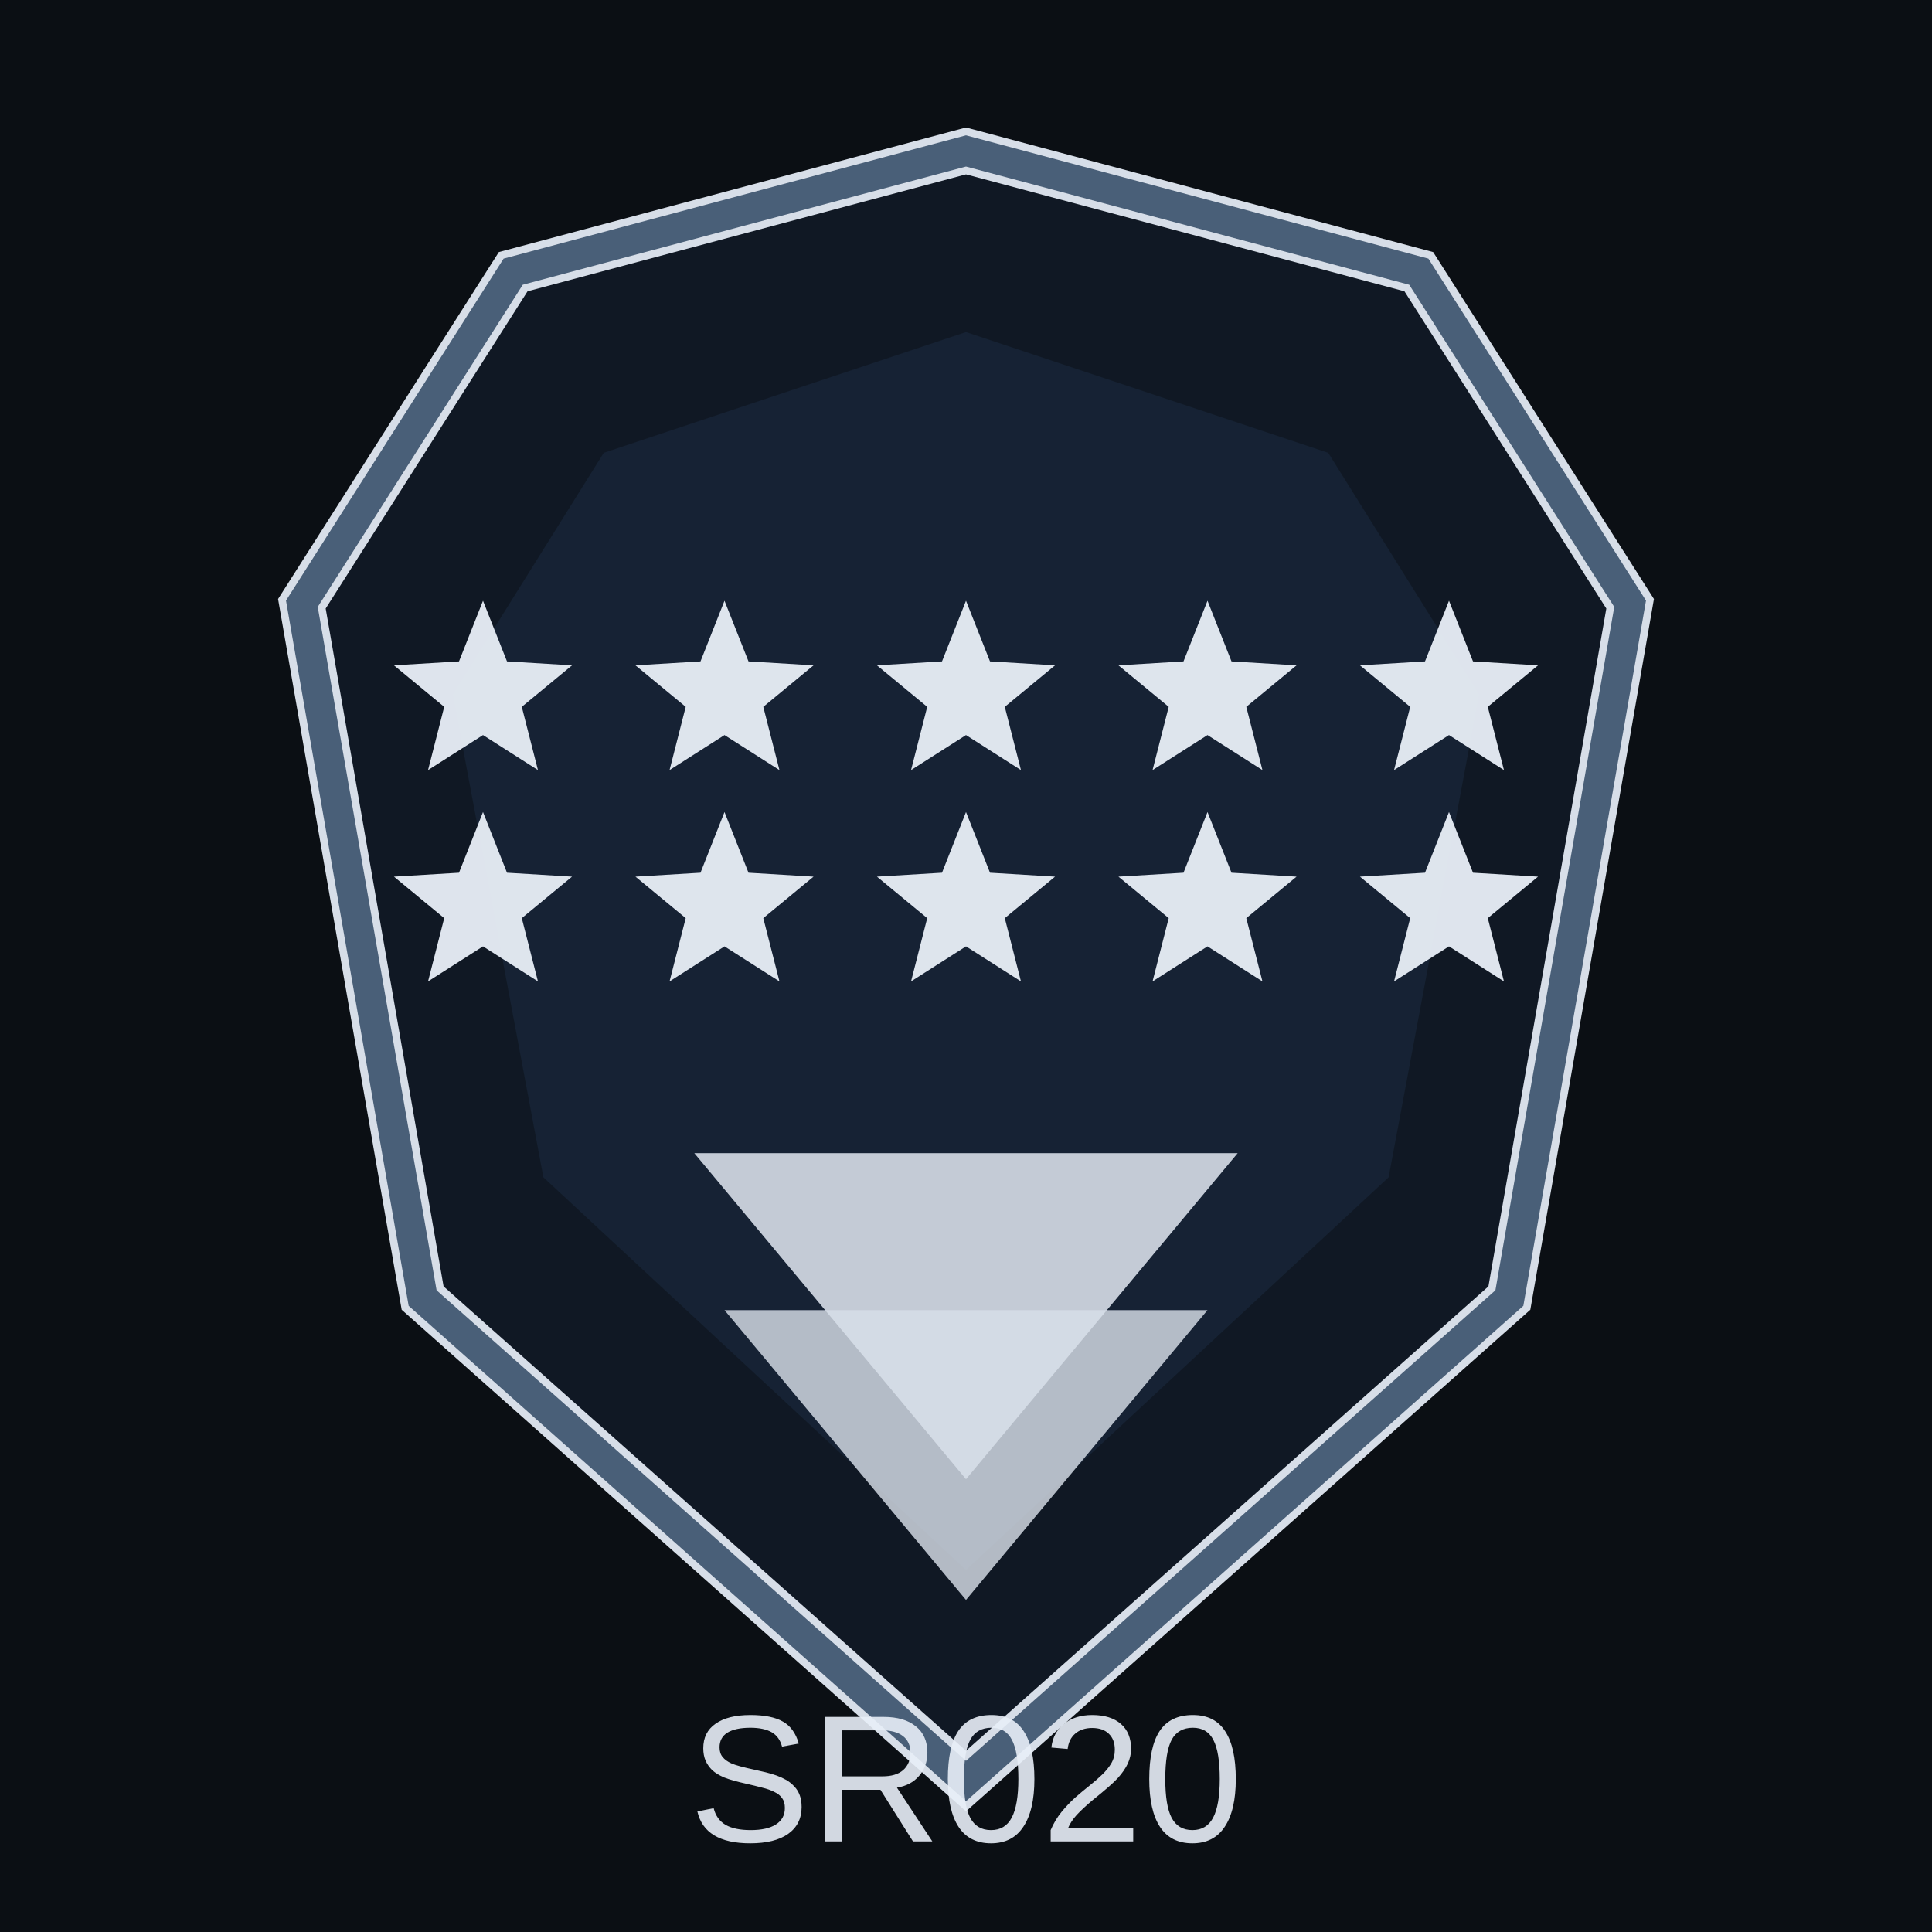
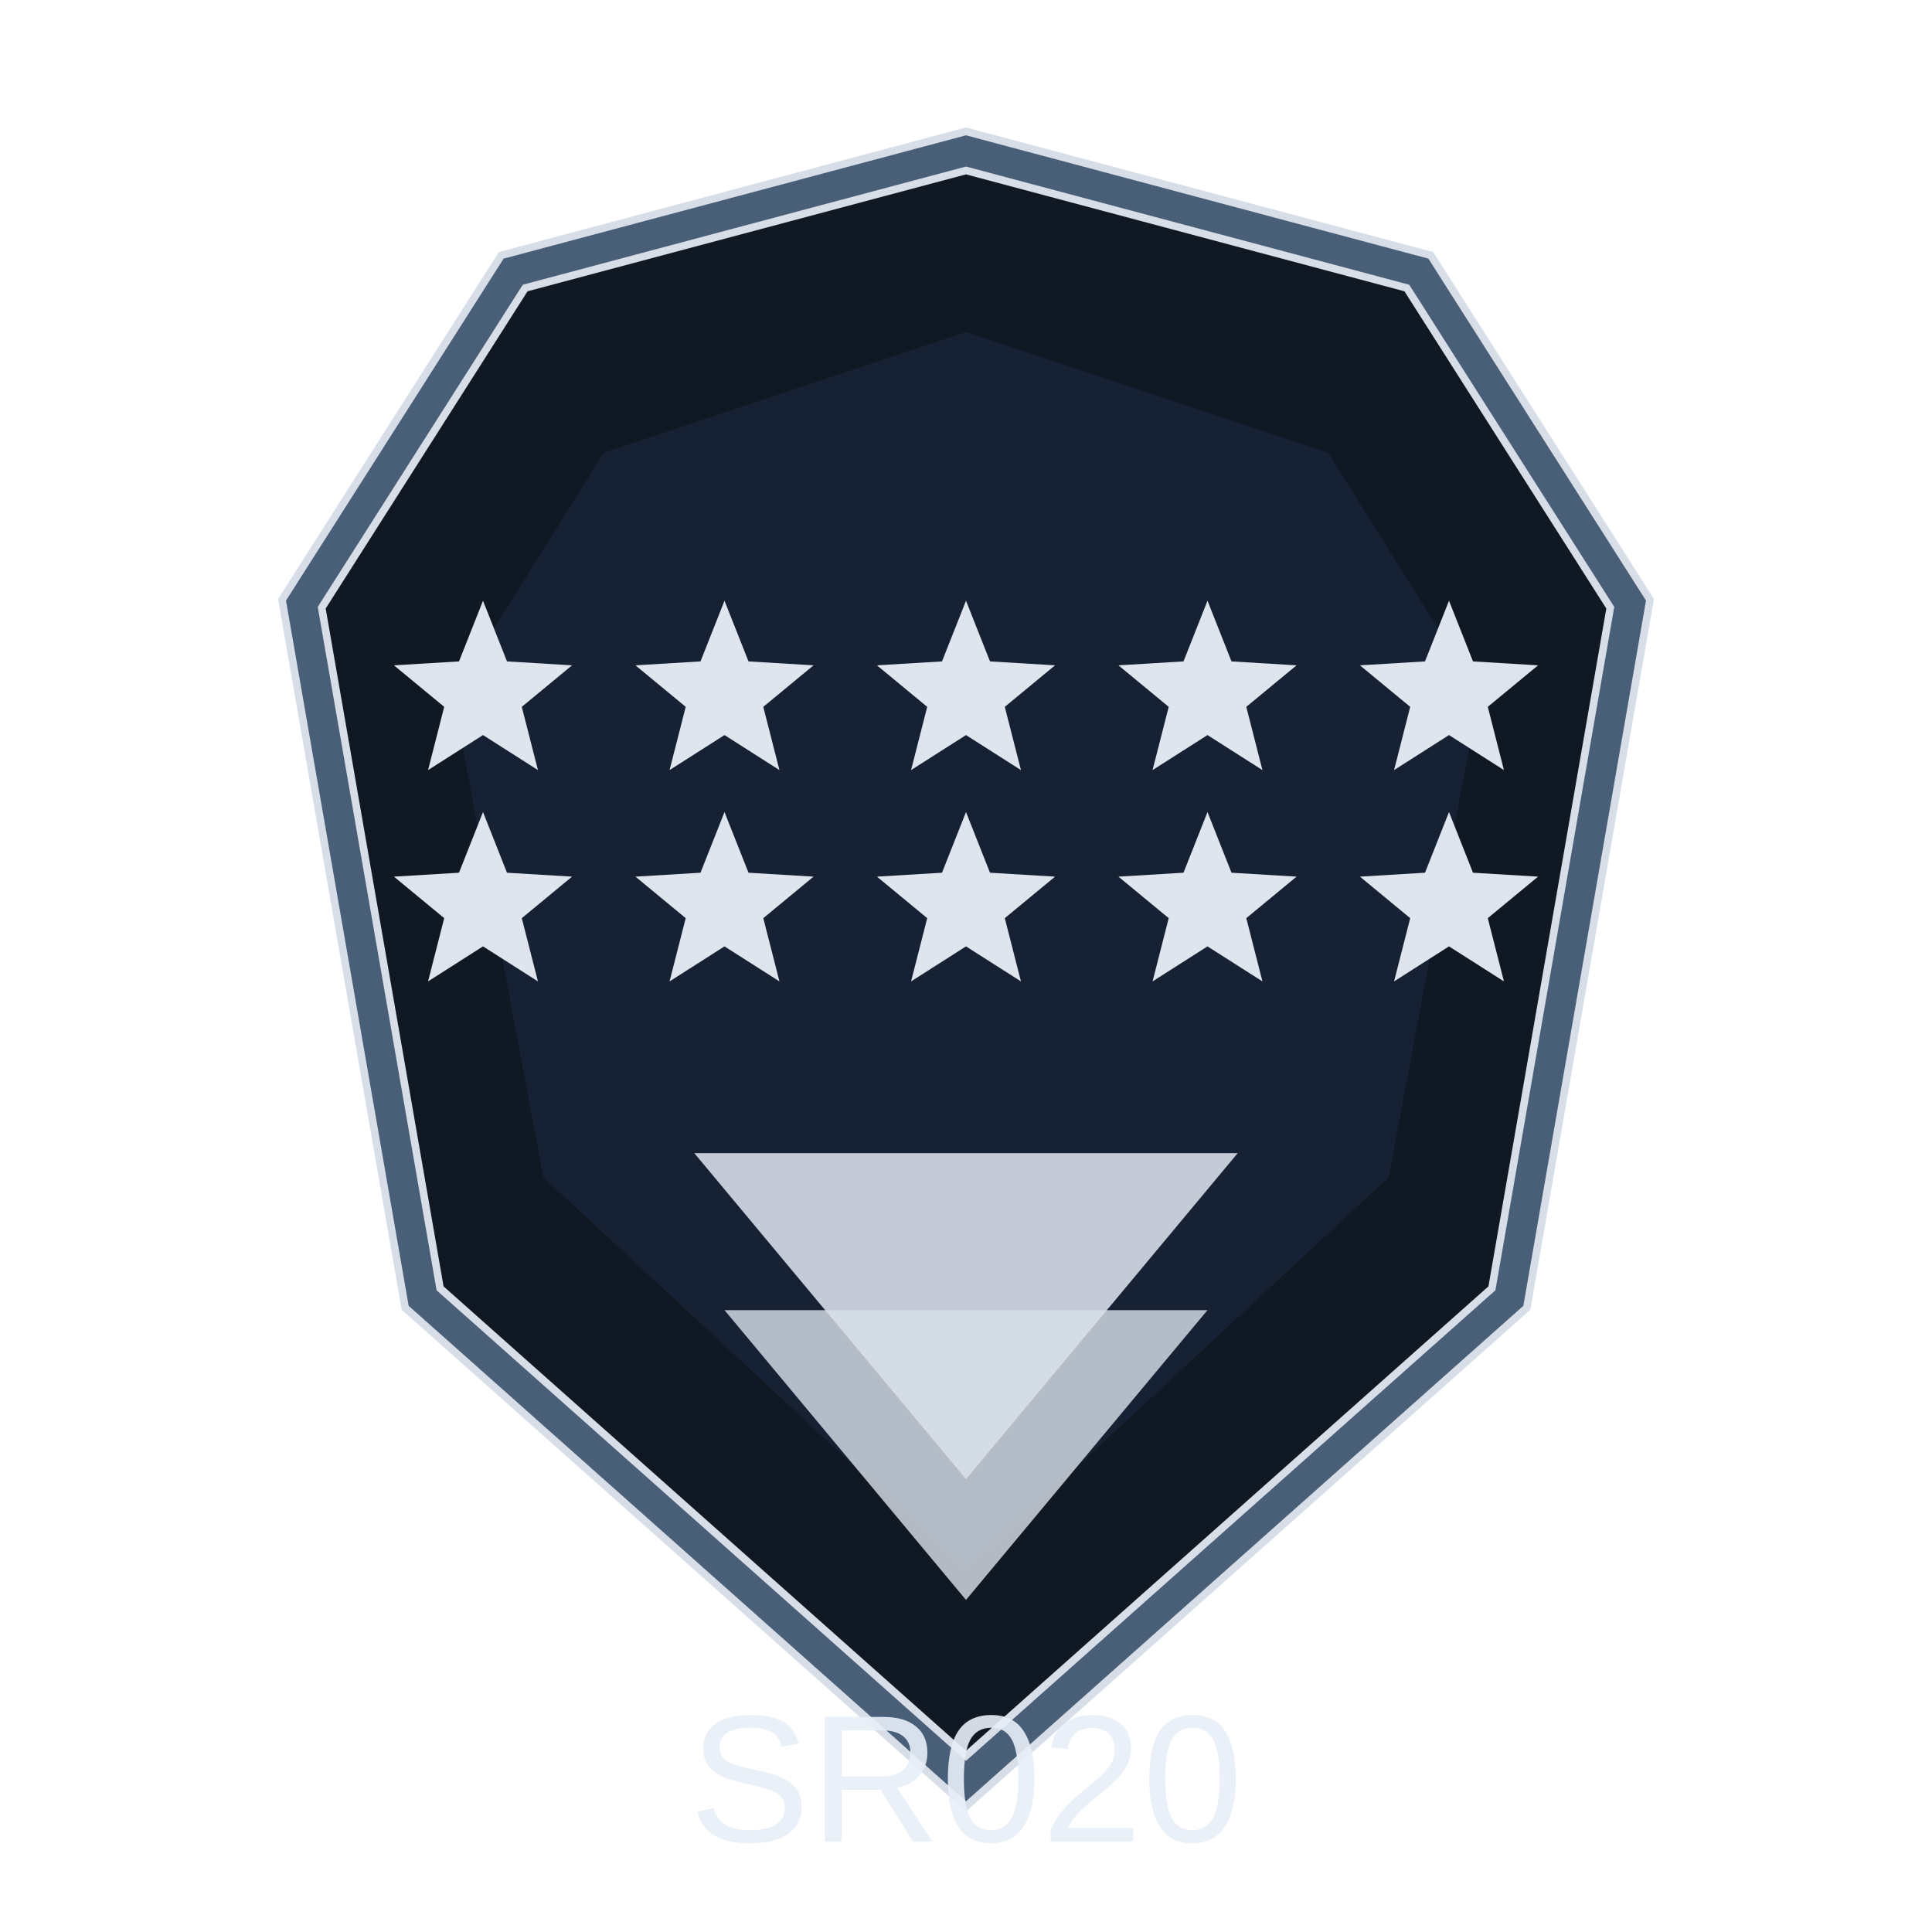
<svg xmlns="http://www.w3.org/2000/svg" width="128" height="128" viewBox="0 0 128 128">
-   <rect x="0" y="0" width="128" height="128" fill="#0b0f14" />
  <path d="M 64 10 L 94 18 L 108 40 L 100 86 L 64 118 L 28 86 L 20 40 L 34 18 Z" fill="#101824" stroke="#d7dee8" stroke-width="3" />
  <path d="M 64 10 L 94 18 L 108 40 L 100 86 L 64 118 L 28 86 L 20 40 L 34 18 Z" fill="none" stroke="#3a516b" stroke-width="2" opacity="0.9" />
  <path d="M64 22 L88 30 L98 46 L92 78 L64 104 L36 78 L30 46 L40 30 Z" fill="#162335" opacity="0.9" />
  <path d="M 46.00 76.40 L 64.00 98.00 L 82.00 76.40 L 53.00 76.40 L 64.00 89.60 L 75.00 76.40 Z" fill="#d7dee8" opacity="0.90" />
  <path d="M 48.00 86.80 L 64.00 106.00 L 80.00 86.80 L 55.00 86.80 L 64.00 97.60 L 73.00 86.80 Z" fill="#d7dee8" opacity="0.82" />
  <path d="M 32.00 39.80 L 33.59 43.82 L 37.90 44.08 L 34.57 46.83 L 35.64 51.02 L 32.00 48.70 L 28.36 51.02 L 29.43 46.83 L 26.10 44.08 L 30.41 43.82 Z" fill="#e8eef7" opacity="0.95" />
  <path d="M 48.00 39.80 L 49.59 43.82 L 53.90 44.08 L 50.57 46.83 L 51.64 51.02 L 48.00 48.70 L 44.36 51.02 L 45.43 46.83 L 42.10 44.08 L 46.41 43.82 Z" fill="#e8eef7" opacity="0.95" />
  <path d="M 64.00 39.80 L 65.59 43.82 L 69.90 44.08 L 66.57 46.83 L 67.64 51.02 L 64.00 48.70 L 60.36 51.02 L 61.43 46.83 L 58.10 44.08 L 62.41 43.82 Z" fill="#e8eef7" opacity="0.95" />
  <path d="M 80.00 39.80 L 81.59 43.82 L 85.90 44.08 L 82.57 46.83 L 83.64 51.02 L 80.00 48.70 L 76.36 51.02 L 77.43 46.83 L 74.10 44.08 L 78.41 43.82 Z" fill="#e8eef7" opacity="0.95" />
  <path d="M 96.00 39.80 L 97.59 43.82 L 101.90 44.08 L 98.57 46.83 L 99.64 51.02 L 96.00 48.70 L 92.36 51.02 L 93.43 46.83 L 90.10 44.08 L 94.41 43.82 Z" fill="#e8eef7" opacity="0.95" />
  <path d="M 32.00 53.80 L 33.59 57.82 L 37.90 58.08 L 34.57 60.83 L 35.64 65.02 L 32.00 62.70 L 28.36 65.02 L 29.43 60.83 L 26.10 58.08 L 30.41 57.82 Z" fill="#e8eef7" opacity="0.95" />
  <path d="M 48.00 53.80 L 49.59 57.82 L 53.90 58.08 L 50.57 60.83 L 51.64 65.02 L 48.00 62.70 L 44.36 65.02 L 45.43 60.83 L 42.10 58.08 L 46.41 57.82 Z" fill="#e8eef7" opacity="0.95" />
  <path d="M 64.00 53.80 L 65.59 57.82 L 69.90 58.08 L 66.57 60.83 L 67.64 65.02 L 64.00 62.70 L 60.36 65.02 L 61.43 60.83 L 58.10 58.08 L 62.41 57.82 Z" fill="#e8eef7" opacity="0.95" />
  <path d="M 80.00 53.80 L 81.59 57.82 L 85.90 58.08 L 82.57 60.83 L 83.64 65.02 L 80.00 62.70 L 76.36 65.02 L 77.43 60.83 L 74.10 58.08 L 78.41 57.82 Z" fill="#e8eef7" opacity="0.95" />
  <path d="M 96.00 53.80 L 97.59 57.82 L 101.90 58.08 L 98.57 60.83 L 99.64 65.02 L 96.00 62.70 L 92.36 65.02 L 93.43 60.83 L 90.10 58.08 L 94.41 57.82 Z" fill="#e8eef7" opacity="0.95" />
  <text x="64" y="122" text-anchor="middle" font-family="system-ui,Segoe UI,Arial" font-size="12" fill="#e8eef7" opacity="0.9">SR020</text>
</svg>
